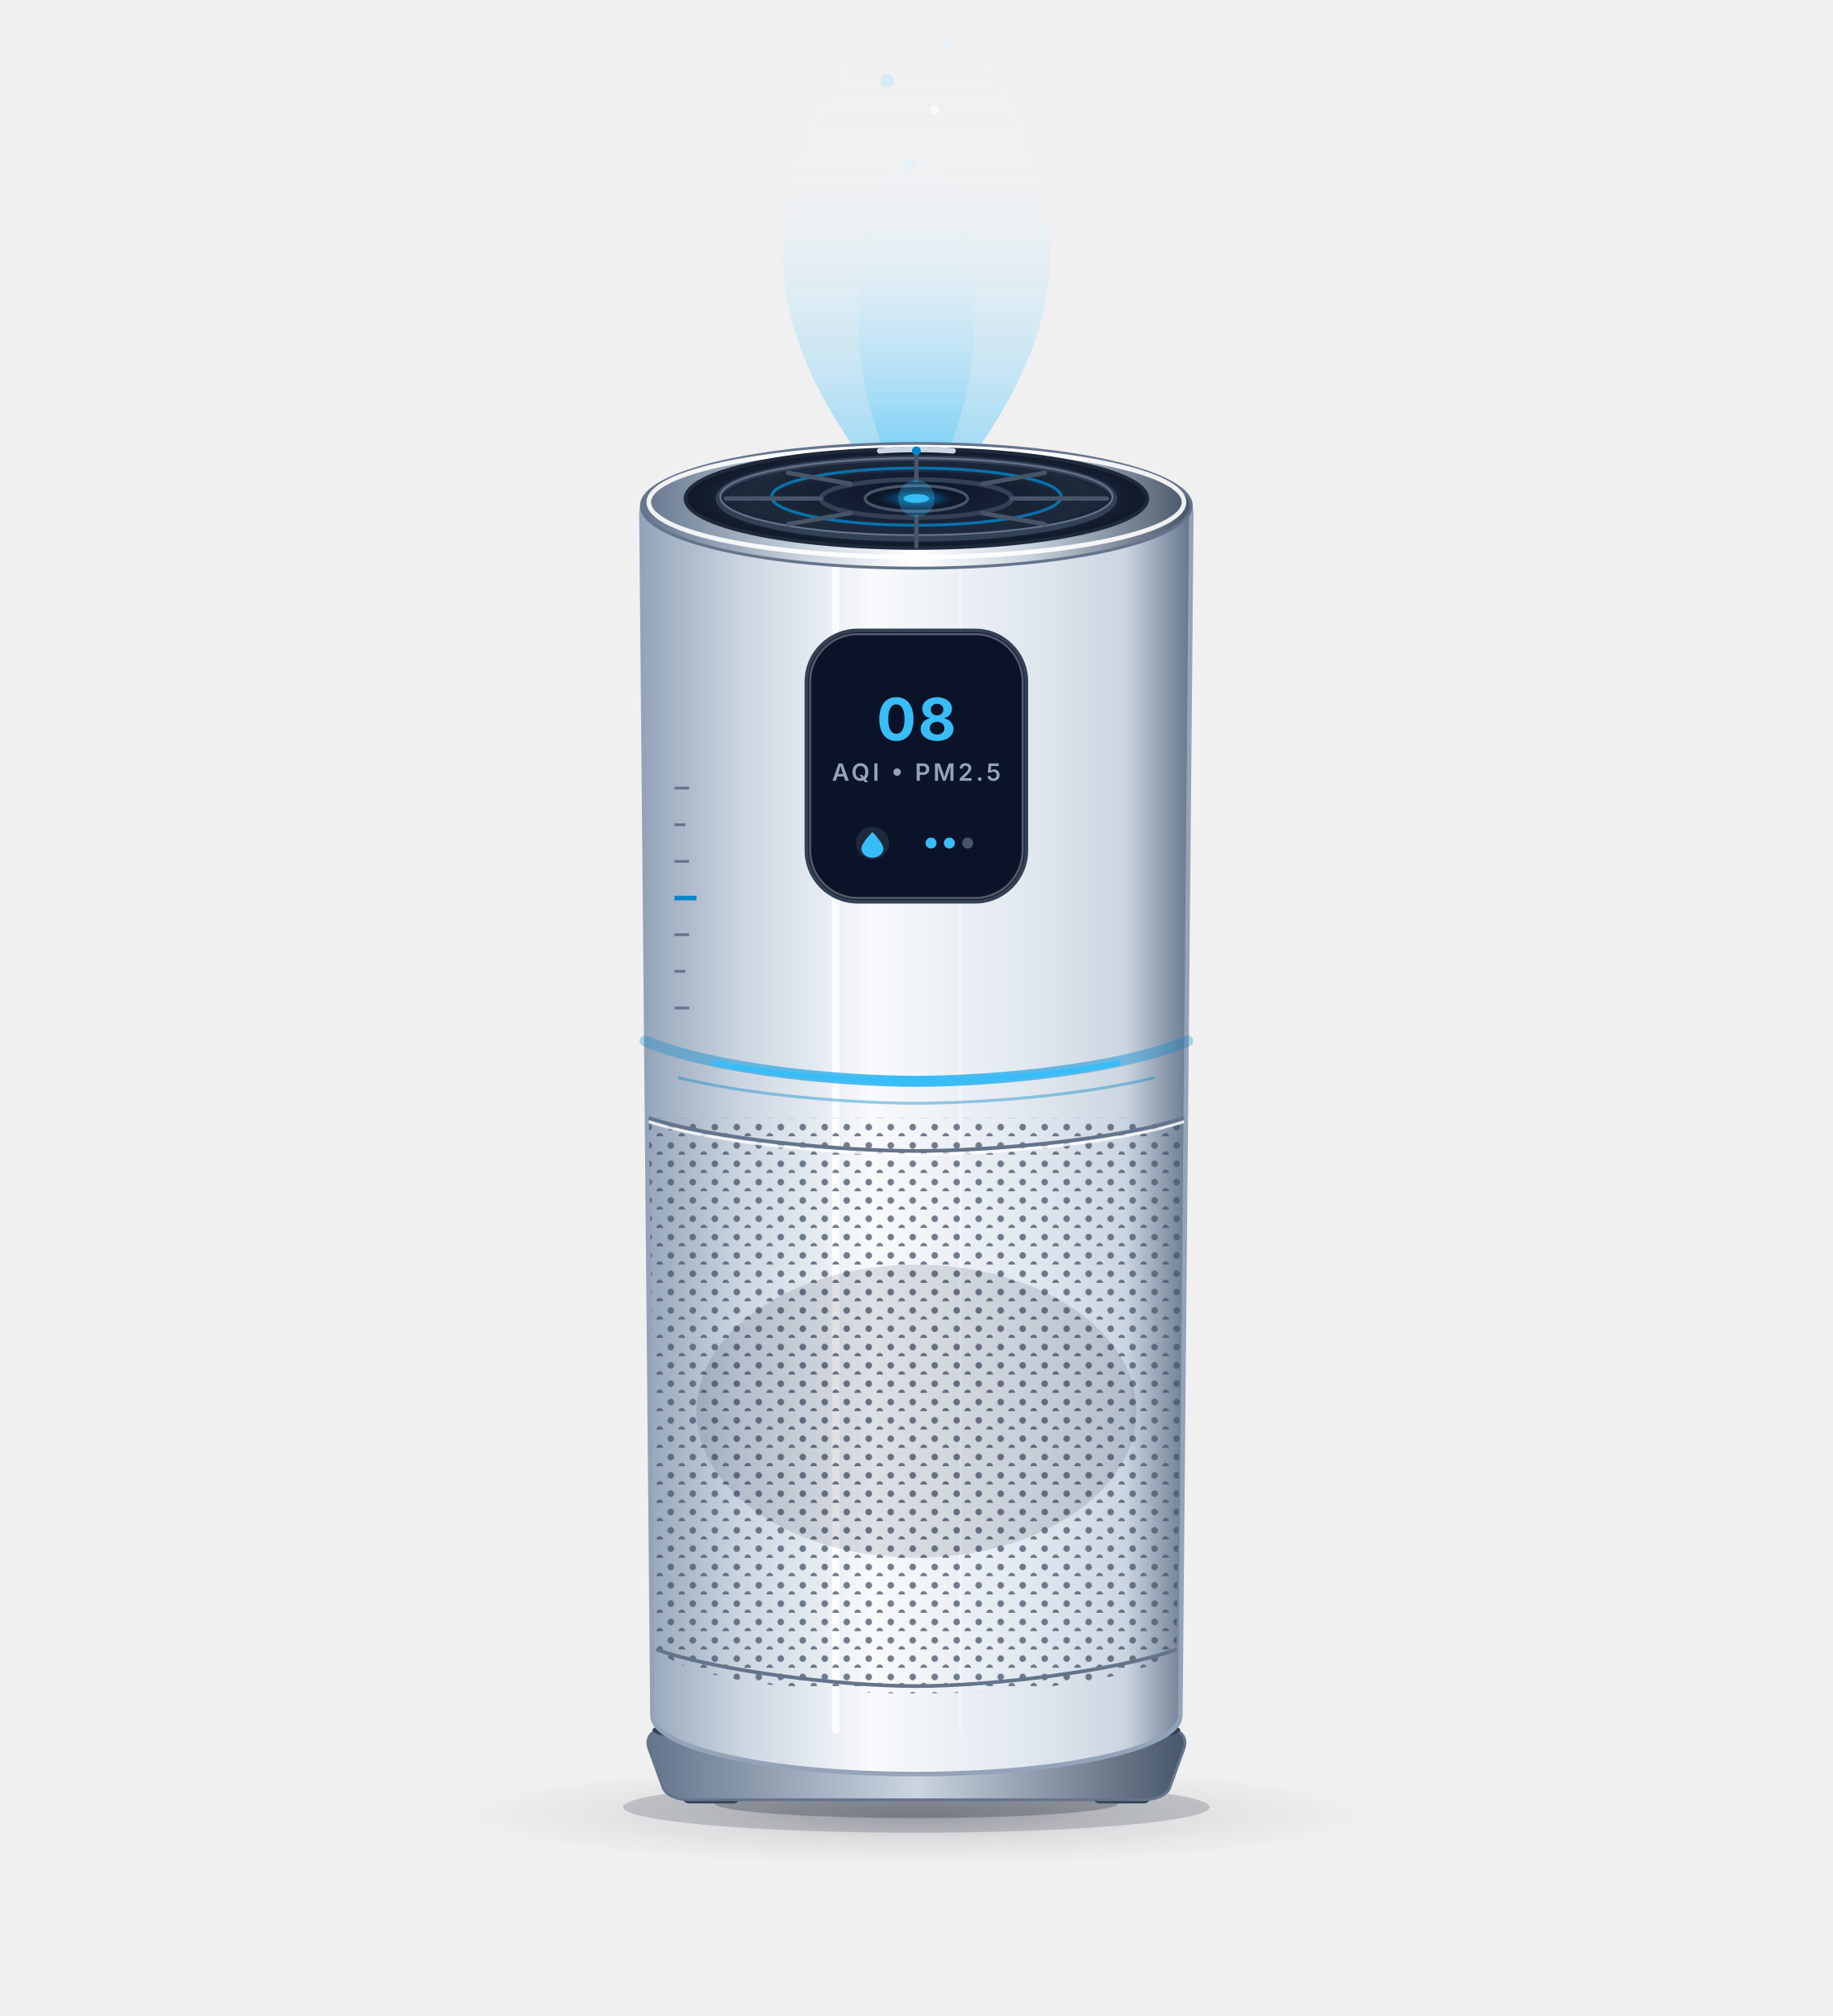
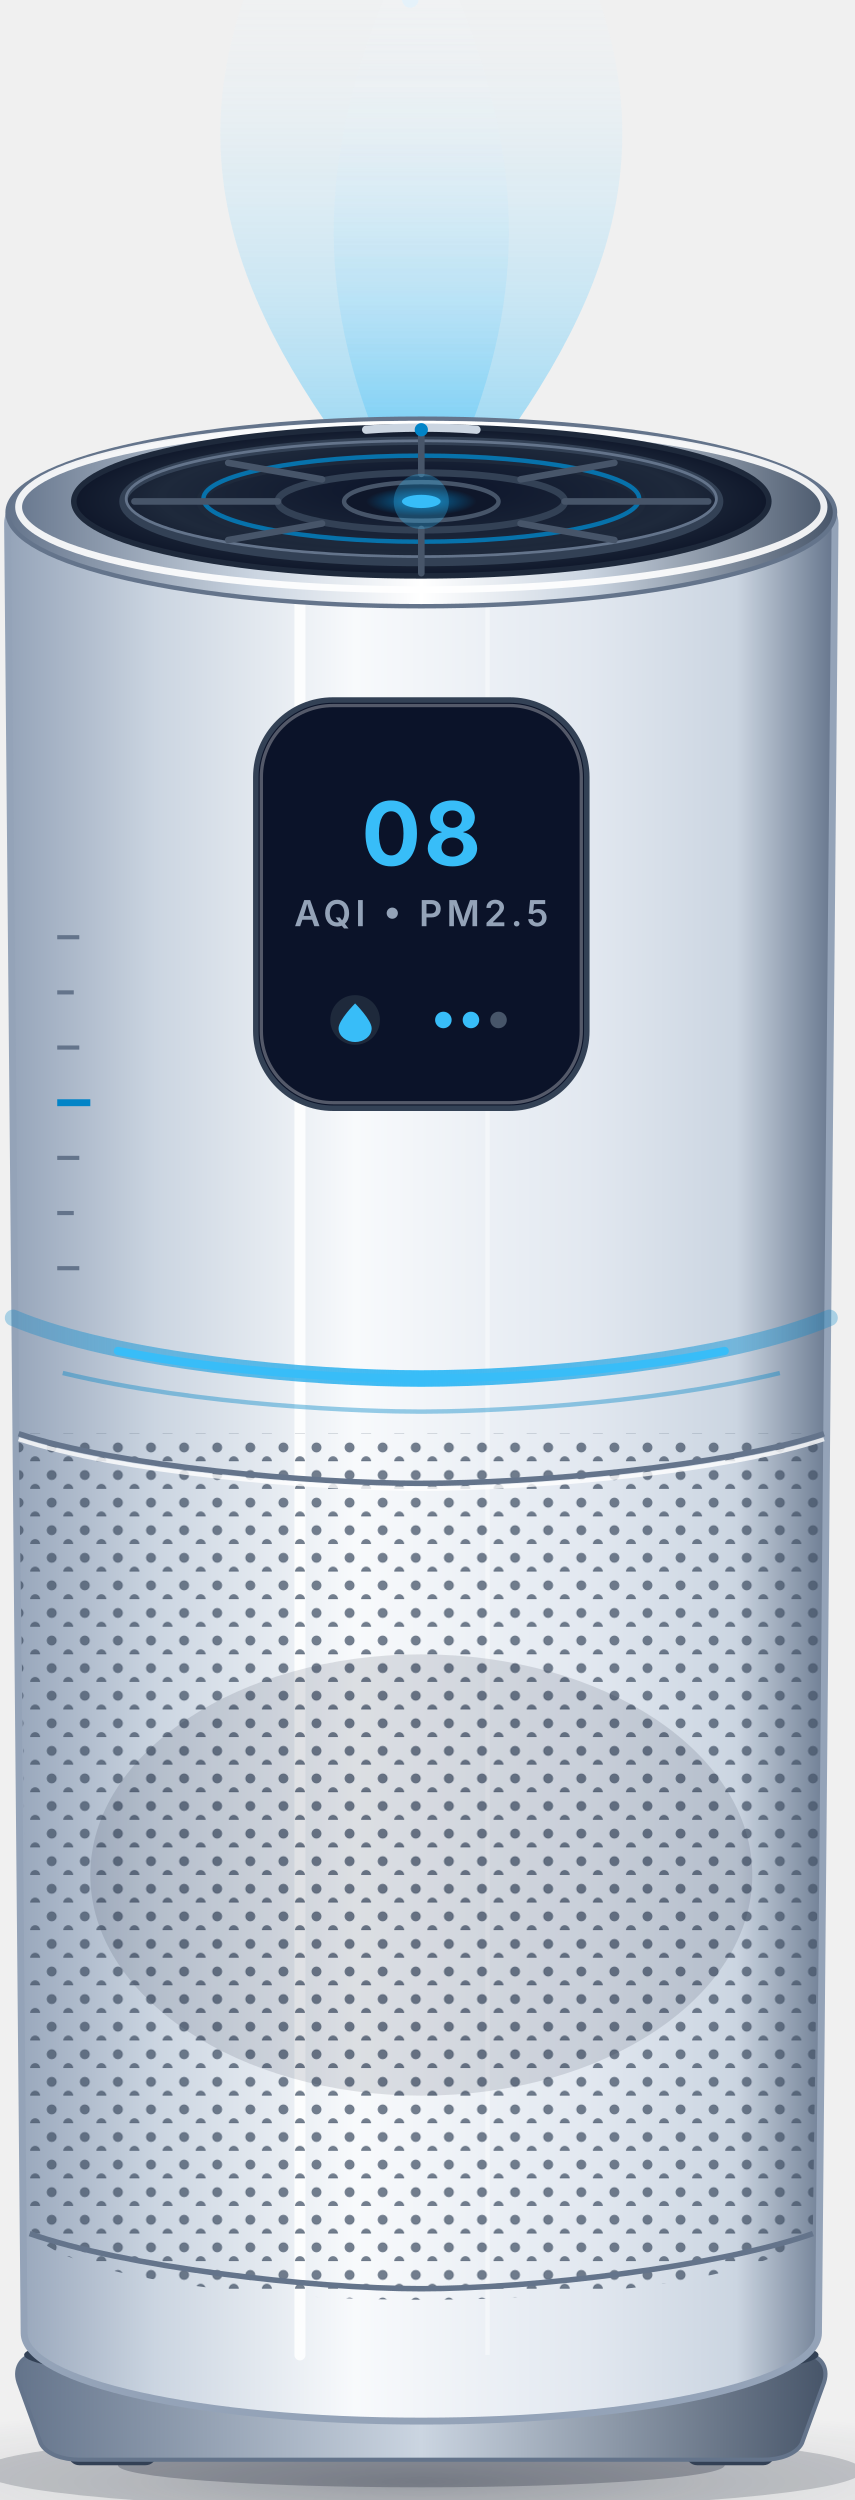
- <svg xmlns="http://www.w3.org/2000/svg" viewBox="0 0 500 550" width="100%" height="100%" fill="none">
+ <svg xmlns="http://www.w3.org/2000/svg" viewBox="173.626 45.1 154.945 453.2" fill="none" style="max-height: 500px" width="154.945" height="453.2">
  <defs>
-     <radialGradient id="purifier-ground-shadow" cx="50%" cy="50%" r="50%" fx="50%" fy="50%">
-       <stop offset="0%" stop-color="#0f172a" stop-opacity="0.25" />
-       <stop offset="45%" stop-color="#0f172a" stop-opacity="0.09" />
-       <stop offset="100%" stop-color="#0f172a" stop-opacity="0" />
+     <linearGradient y2="0%" y1="0%" x2="100%" x1="0%" id="body-cylinder-gradient">
+       <stop stop-color="#94a3b8" offset="0%" />
+       <stop stop-color="#cbd5e1" offset="18%" />
+       <stop stop-color="#f8fafc" offset="42%" />
+       <stop stop-color="#e2e8f0" offset="70%" />
+       <stop stop-color="#cbd5e1" offset="88%" />
+       <stop stop-color="#64748b" offset="100%" />
+     </linearGradient>
+     <linearGradient y2="0%" y1="0%" x2="100%" x1="0%" id="top-bezel-rim">
+       <stop stop-color="#64748b" offset="0%" />
+       <stop stop-color="#cbd5e1" offset="30%" />
+       <stop stop-color="#fff" offset="50%" />
+       <stop stop-color="#cbd5e1" offset="70%" />
+       <stop stop-color="#475569" offset="100%" />
+     </linearGradient>
+     <linearGradient y2="0%" y1="0%" x2="100%" x1="0%" id="base-chamfer-lip">
+       <stop stop-color="#64748b" offset="0%" />
+       <stop stop-color="#cbd5e1" offset="50%" />
+       <stop stop-color="#475569" offset="100%" />
+     </linearGradient>
+     <linearGradient y2="0%" y1="0%" x2="100%" x1="0%" id="cyan-precision-glow">
+       <stop stop-opacity=".3" stop-color="#0284c7" offset="0%" />
+       <stop stop-color="#38bdf8" offset="50%" />
+       <stop stop-opacity=".3" stop-color="#0284c7" offset="100%" />
+     </linearGradient>
+     <linearGradient y2="0%" y1="100%" x2="50%" x1="50%" id="mist-plume">
+       <stop stop-opacity=".45" stop-color="#38bdf8" offset="0%" />
+       <stop stop-opacity=".3" stop-color="#7dd3fc" offset="25%" />
+       <stop stop-opacity=".15" stop-color="#e0f2fe" offset="60%" />
+       <stop stop-opacity="0" stop-color="#fff" offset="100%" />
+     </linearGradient>
+     <radialGradient fy="50%" fx="50%" r="50%" cy="50%" cx="50%" id="purifier-ground-shadow">
+       <stop stop-opacity=".25" stop-color="#0f172a" offset="0%" />
+       <stop stop-opacity=".09" stop-color="#0f172a" offset="45%" />
+       <stop stop-opacity="0" stop-color="#0f172a" offset="100%" />
    </radialGradient>
-     <linearGradient id="body-cylinder-gradient" x1="0%" y1="0%" x2="100%" y2="0%">
-       <stop offset="0%" stop-color="#94a3b8" />
-       <stop offset="18%" stop-color="#cbd5e1" />
-       <stop offset="42%" stop-color="#f8fafc" />
-       <stop offset="70%" stop-color="#e2e8f0" />
-       <stop offset="88%" stop-color="#cbd5e1" />
-       <stop offset="100%" stop-color="#64748b" />
-     </linearGradient>
-     <linearGradient id="top-bezel-rim" x1="0%" y1="0%" x2="100%" y2="0%">
-       <stop offset="0%" stop-color="#64748b" />
-       <stop offset="30%" stop-color="#cbd5e1" />
-       <stop offset="50%" stop-color="#ffffff" />
-       <stop offset="70%" stop-color="#cbd5e1" />
-       <stop offset="100%" stop-color="#475569" />
-     </linearGradient>
-     <radialGradient id="top-grille-cavity" cx="50%" cy="50%" r="50%" fx="50%" fy="40%">
-       <stop offset="0%" stop-color="#0b1329" />
-       <stop offset="75%" stop-color="#1e293b" />
-       <stop offset="100%" stop-color="#0f172a" />
+     <radialGradient fy="40%" fx="50%" r="50%" cy="50%" cx="50%" id="top-grille-cavity">
+       <stop stop-color="#0b1329" offset="0%" />
+       <stop stop-color="#1e293b" offset="75%" />
+       <stop stop-color="#0f172a" offset="100%" />
    </radialGradient>
-     <linearGradient id="base-chamfer-lip" x1="0%" y1="0%" x2="100%" y2="0%">
-       <stop offset="0%" stop-color="#64748b" />
-       <stop offset="50%" stop-color="#cbd5e1" />
-       <stop offset="100%" stop-color="#475569" />
-     </linearGradient>
-     <linearGradient id="cyan-precision-glow" x1="0%" y1="0%" x2="100%" y2="0%">
-       <stop offset="0%" stop-color="#0284c7" stop-opacity="0.3" />
-       <stop offset="50%" stop-color="#38bdf8" />
-       <stop offset="100%" stop-color="#0284c7" stop-opacity="0.3" />
-     </linearGradient>
-     <linearGradient id="mist-plume" x1="50%" y1="100%" x2="50%" y2="0%">
-       <stop offset="0%" stop-color="#38bdf8" stop-opacity="0.45" />
-       <stop offset="25%" stop-color="#7dd3fc" stop-opacity="0.3" />
-       <stop offset="60%" stop-color="#e0f2fe" stop-opacity="0.15" />
-       <stop offset="100%" stop-color="#ffffff" stop-opacity="0" />
-     </linearGradient>
-     <pattern id="air-intake-mesh" width="6" height="5" patternUnits="userSpaceOnUse">
-       <circle cx="3" cy="2.5" r="0.9" fill="#475569" fill-opacity="0.75" />
-       <circle cx="6" cy="5" r="0.9" fill="#475569" fill-opacity="0.75" />
-       <circle cx="0" cy="5" r="0.9" fill="#475569" fill-opacity="0.75" />
+     <radialGradient r="50%" cy="50%" cx="50%" id="core-ion-glow">
+       <stop stop-opacity=".9" stop-color="#38bdf8" offset="0%" />
+       <stop stop-opacity=".5" stop-color="#0284c7" offset="40%" />
+       <stop stop-opacity="0" stop-color="#0284c7" offset="100%" />
+     </radialGradient>
+     <pattern patternUnits="userSpaceOnUse" height="5" width="6" id="air-intake-mesh">
+       <circle fill-opacity=".75" fill="#475569" r=".9" cy="2.5" cx="3" />
+       <circle fill-opacity=".75" fill="#475569" r=".9" cy="5" cx="6" />
+       <circle fill-opacity=".75" fill="#475569" r=".9" cy="5" />
    </pattern>
-     <radialGradient id="core-ion-glow" cx="50%" cy="50%" r="50%">
-       <stop offset="0%" stop-color="#38bdf8" stop-opacity="0.9" />
-       <stop offset="40%" stop-color="#0284c7" stop-opacity="0.5" />
-       <stop offset="100%" stop-color="#0284c7" stop-opacity="0" />
-     </radialGradient>
  </defs>
  <g id="aroma-vapor-mist">
-     <path d="M 235 125 C 210 90, 205 60, 230 20 C 240 5, 260 5, 270 20 C 295 60, 290 90, 265 125 Z" fill="url(#mist-plume)" />
-     <path d="M 242 125 C 230 95, 232 70, 246 38 C 248 32, 252 32, 254 38 C 268 70, 270 95, 258 125 Z" fill="url(#mist-plume)" opacity="0.8" />
-     <circle cx="248" cy="45" r="1.5" fill="#e0f2fe" opacity="0.7" />
-     <circle cx="255" cy="30" r="1.2" fill="#ffffff" opacity="0.6" />
-     <circle cx="242" cy="22" r="1.8" fill="#bae6fd" opacity="0.5" />
-     <circle cx="258" cy="12" r="1.2" fill="#e0f2fe" opacity="0.4" />
+     <path d="M235 125c-25-35-30-65-5-105 10-15 30-15 40 0 25 40 20 70-5 105Z" fill="url(#mist-plume)" />
+     <path opacity=".8" d="M242 125c-12-30-10-55 4-87 2-6 6-6 8 0 14 32 16 57 4 87Z" fill="url(#mist-plume)" />
+     <circle opacity=".7" fill="#e0f2fe" r="1.5" cy="45" cx="248" />
+     <circle opacity=".6" fill="#fff" r="1.2" cy="30" cx="255" />
+     <circle opacity=".5" fill="#bae6fd" r="1.8" cy="22" cx="242" />
+     <circle opacity=".4" fill="#e0f2fe" r="1.2" cy="12" cx="258" />
  </g>
-   <ellipse cx="250" cy="495" rx="125" ry="14" fill="url(#purifier-ground-shadow)" />
-   <ellipse cx="250" cy="493" rx="80" ry="7" fill="#0f172a" fill-opacity="0.18" />
-   <ellipse cx="250" cy="492" rx="55" ry="4" fill="#0f172a" fill-opacity="0.25" />
+   <ellipse ry="14" rx="125" fill="url(#purifier-ground-shadow)" cy="495" cx="250" />
+   <ellipse ry="7" rx="80" fill-opacity=".18" fill="#0f172a" cy="493" cx="250" />
+   <ellipse ry="4" rx="55" fill-opacity=".25" fill="#0f172a" cy="492" cx="250" />
  <g id="device-base">
-     <rect x="186" y="488" width="16" height="4" rx="2" fill="#334155" />
-     <rect x="298" y="488" width="16" height="4" rx="2" fill="#334155" />
-     <path d="M 180 472 L 320 472 C 322 472, 324 474, 323 477 L 319 488 C 318 490, 315 491, 312 491 L 188 491 C 185 491, 182 490, 181 488 L 177 477 C 176 474, 178 472, 180 472 Z" fill="url(#base-chamfer-lip)" stroke="#64748b" stroke-width="0.75" />
-     <ellipse cx="250" cy="472" rx="72" ry="5.5" fill="#334155" />
+     <rect rx="2" fill="#334155" y="488" x="186" height="4" width="16" />
+     <rect rx="2" fill="#334155" y="488" x="298" height="4" width="16" />
+     <path d="M180 472h140c2 0 4 2 3 5l-4 11c-1 2-4 3-7 3H188c-3 0-6-1-7-3l-4-11c-1-3 1-5 3-5Z" stroke-width=".75" stroke="#64748b" fill="url(#base-chamfer-lip)" />
+     <ellipse ry="5.5" rx="72" fill="#334155" cy="472" cx="250" />
  </g>
  <g id="main-chassis">
-     <path d="M 175 140              C 175 130, 208 122, 250 122              C 292 122, 325 130, 325 140              L 322 468              C 322 477, 290 484, 250 484              C 210 484, 178 477, 178 468 Z" fill="url(#body-cylinder-gradient)" stroke="#94a3b8" stroke-width="1.25" />
-     <line x1="228" y1="135" x2="228" y2="472" stroke="#ffffff" stroke-width="2" stroke-linecap="round" stroke-opacity="0.85" />
-     <line x1="262" y1="135" x2="262" y2="472" stroke="#ffffff" stroke-width="0.8" stroke-opacity="0.4" />
+     <path d="M175 140c0-10 33-18 75-18s75 8 75 18l-3 328c0 9-32 16-72 16s-72-7-72-16Z" stroke-width="1.25" stroke="#94a3b8" fill="url(#body-cylinder-gradient)" />
+     <path d="M228 135v337" stroke-width="2" stroke-opacity=".85" stroke-linecap="round" stroke="#fff" />
+     <path d="M262 135v337" stroke-width=".8" stroke-opacity=".4" stroke="#fff" />
    <g id="intake-grille-section">
-       <path d="M 177 305                L 323 305                L 321 448                C 321 456, 289 462, 250 462                C 211 462, 179 456, 179 448                L 177 305 Z" fill="url(#air-intake-mesh)" />
-       <path d="M 177 305 C 195 311, 230 314, 250 314 C 270 314, 305 311, 323 305" stroke="#64748b" stroke-width="1" fill="none" />
-       <path d="M 177 306 C 195 312, 230 315, 250 315 C 270 315, 305 312, 323 306" stroke="#ffffff" stroke-width="0.75" stroke-opacity="0.8" fill="none" />
-       <path d="M 179 450 C 196 456, 230 460, 250 460 C 270 460, 304 456, 321 450" stroke="#64748b" stroke-width="1" fill="none" />
-       <ellipse cx="250" cy="385" rx="60" ry="40" fill="#0f172a" fill-opacity="0.12" />
+       <path d="M177 305h146l-2 143c0 8-32 14-71 14s-71-6-71-14z" fill="url(#air-intake-mesh)" />
+       <path d="M177 305c18 6 53 9 73 9s55-3 73-9" stroke="#64748b" />
+       <path d="M177 306c18 6 53 9 73 9s55-3 73-9" stroke-width=".75" stroke-opacity=".8" stroke="#fff" />
+       <path d="M179 450c17 6 51 10 71 10s54-4 71-10" stroke="#64748b" />
+       <ellipse ry="40" rx="60" fill-opacity=".12" fill="#0f172a" cy="385" cx="250" />
    </g>
-     <g id="technical-indicia" stroke="#64748b" stroke-width="0.75">
-       <line x1="184" y1="215" x2="188" y2="215" />
-       <line x1="184" y1="225" x2="187" y2="225" />
-       <line x1="184" y1="235" x2="188" y2="235" />
-       <line x1="184" y1="245" x2="190" y2="245" stroke="#0284c7" stroke-width="1.25" />
-       <line x1="184" y1="255" x2="188" y2="255" />
-       <line x1="184" y1="265" x2="187" y2="265" />
-       <line x1="184" y1="275" x2="188" y2="275" />
+     <g stroke-width=".75" stroke="#64748b" id="technical-indicia">
+       <path d="M184 215h4m-4 10h3m-3 10h4" />
+       <path d="M184 245h6" stroke-width="1.25" stroke="#0284c7" />
+       <path d="M184 255h4m-4 10h3m-3 10h4" />
    </g>
    <g id="air-quality-led-ribbon">
-       <path d="M 176 284                C 195 292, 230 295, 250 295                C 270 295, 305 292, 324 284" stroke="url(#cyan-precision-glow)" stroke-width="3" stroke-linecap="round" fill="none" />
-       <path d="M 195 290                C 215 294, 238 295, 250 295                C 262 295, 285 294, 305 290" stroke="#38bdf8" stroke-width="1.5" stroke-linecap="round" fill="none" />
-       <path d="M 185 294 C 210 300, 240 301, 250 301 C 260 301, 290 300, 315 294" stroke="#0284c7" stroke-width="0.8" stroke-opacity="0.4" fill="none" />
+       <path d="M176 284c19 8 54 11 74 11s55-3 74-11" stroke-width="3" stroke-linecap="round" stroke="url(#cyan-precision-glow)" />
+       <path d="M195 290c20 4 43 5 55 5s35-1 55-5" stroke-width="1.5" stroke-linecap="round" stroke="#38bdf8" />
+       <path d="M185 294c25 6 55 7 65 7s40-1 65-7" stroke-width=".8" stroke-opacity=".4" stroke="#0284c7" />
    </g>
    <g id="center-touch-display">
-       <rect x="220" y="172" width="60" height="74" rx="14" fill="#0b1329" stroke="#334155" stroke-width="1" />
-       <rect x="221" y="173" width="58" height="72" rx="13" fill="none" stroke="#ffffff" stroke-width="0.6" stroke-opacity="0.3" />
-       <text x="250" y="202" font-family="system-ui, -apple-system, sans-serif" font-size="16" font-weight="700" fill="#38bdf8" text-anchor="middle" letter-spacing="0.5">08</text>
-       <text x="250" y="213" font-family="system-ui, -apple-system, sans-serif" font-size="6.5" font-weight="600" fill="#94a3b8" text-anchor="middle" letter-spacing="0.8">AQI • PM2.5</text>
-       <circle cx="238" cy="230" r="4.5" fill="#1e293b" />
-       <path d="M 238 227 C 238 227, 241 230, 241 231.5 C 241 233, 239.5 234, 238 234 C 236.5 234, 235 233, 235 231.5 C 235 230, 238 227, 238 227 Z" fill="#38bdf8" />
-       <circle cx="254" cy="230" r="1.5" fill="#38bdf8" />
-       <circle cx="259" cy="230" r="1.5" fill="#38bdf8" />
-       <circle cx="264" cy="230" r="1.5" fill="#475569" />
+       <rect rx="14" stroke="#334155" fill="#0b1329" y="172" x="220" height="74" width="60" />
+       <rect rx="13" stroke-width=".6" stroke-opacity=".3" stroke="#fff" y="173" x="221" height="72" width="58" />
+       <text text-anchor="middle" letter-spacing=".5" font-weight="700" font-size="16" font-family="system-ui, -apple-system, sans-serif" fill="#38bdf8" y="202" x="250">08</text>
+       <text text-anchor="middle" letter-spacing=".8" font-weight="600" font-size="6.5" font-family="system-ui, -apple-system, sans-serif" fill="#94a3b8" y="213" x="250">AQI • PM2.5</text>
+       <circle fill="#1e293b" r="4.5" cy="230" cx="238" />
+       <path d="M238 227s3 3 3 4.5-1.5 2.5-3 2.5-3-1-3-2.5 3-4.5 3-4.5" fill="#38bdf8" />
+       <circle fill="#38bdf8" r="1.5" cy="230" cx="254" />
+       <circle fill="#38bdf8" r="1.5" cy="230" cx="259" />
+       <circle fill="#475569" r="1.5" cy="230" cx="264" />
    </g>
  </g>
  <g id="top-diffuser-assembly">
-     <ellipse cx="250" cy="138" rx="75" ry="17" fill="url(#top-bezel-rim)" stroke="#64748b" stroke-width="0.8" />
-     <ellipse cx="250" cy="137" rx="73" ry="15" fill="none" stroke="#ffffff" stroke-width="1.25" stroke-opacity="0.9" />
-     <ellipse cx="250" cy="136" rx="63" ry="13.5" fill="url(#top-grille-cavity)" stroke="#1e293b" stroke-width="1" />
-     <ellipse cx="250" cy="136" rx="54" ry="11" fill="none" stroke="#334155" stroke-width="1.5" />
-     <ellipse cx="250" cy="135.5" rx="53.5" ry="10.5" fill="none" stroke="#64748b" stroke-width="0.5" />
-     <ellipse cx="250" cy="136" rx="40" ry="8" fill="none" stroke="#1e293b" stroke-width="1.5" />
-     <ellipse cx="250" cy="135.5" rx="39.5" ry="7.8" fill="none" stroke="#0284c7" stroke-width="0.8" stroke-opacity="0.8" />
-     <ellipse cx="250" cy="136" rx="26" ry="5.2" fill="none" stroke="#334155" stroke-width="1.25" />
-     <g id="grille-spokes" stroke="#475569" stroke-width="1.2" stroke-linecap="round">
-       <line x1="198" y1="136" x2="224" y2="136" />
-       <line x1="276" y1="136" x2="302" y2="136" />
-       <line x1="215" y1="129" x2="232" y2="132" />
-       <line x1="285" y1="143" x2="268" y2="140" />
-       <line x1="285" y1="129" x2="268" y2="132" />
-       <line x1="215" y1="143" x2="232" y2="140" />
-       <line x1="250" y1="123" x2="250" y2="131" />
-       <line x1="250" y1="141" x2="250" y2="149" />
-     </g>
-     <ellipse cx="250" cy="136" rx="14" ry="3.5" fill="#0f172a" stroke="#475569" stroke-width="0.8" />
-     <ellipse cx="250" cy="136" rx="10" ry="2.6" fill="url(#core-ion-glow)" />
-     <ellipse cx="250" cy="136" rx="3.5" ry="1.2" fill="#38bdf8" />
-     <circle cx="250" cy="136" r="5" fill="#38bdf8" fill-opacity="0.3" />
-     <path d="M 240 123 C 246 122.5, 254 122.5, 260 123" stroke="#cbd5e1" stroke-width="1.5" stroke-linecap="round" />
-     <circle cx="250" cy="123" r="1.2" fill="#0284c7" />
+     <ellipse ry="17" rx="75" stroke-width=".8" stroke="#64748b" fill="url(#top-bezel-rim)" cy="138" cx="250" />
+     <ellipse ry="15" rx="73" stroke-width="1.25" stroke-opacity=".9" stroke="#fff" cy="137" cx="250" />
+     <ellipse ry="13.5" rx="63" stroke="#1e293b" fill="url(#top-grille-cavity)" cy="136" cx="250" />
+     <ellipse ry="11" rx="54" stroke-width="1.5" stroke="#334155" cy="136" cx="250" />
+     <ellipse ry="10.5" rx="53.5" stroke-width=".5" stroke="#64748b" cy="135.5" cx="250" />
+     <ellipse ry="8" rx="40" stroke-width="1.5" stroke="#1e293b" cy="136" cx="250" />
+     <ellipse ry="7.8" rx="39.5" stroke-width=".8" stroke-opacity=".8" stroke="#0284c7" cy="135.5" cx="250" />
+     <ellipse ry="5.2" rx="26" stroke-width="1.25" stroke="#334155" cy="136" cx="250" />
+     <path d="M198 136h26m52 0h26m-87-7 17 3m53 11-17-3m17-11-17 3m-53 11 17-3m18-17v8m0 10v8" stroke-width="1.2" stroke-linecap="round" stroke="#475569" id="grille-spokes" />
+     <ellipse ry="3.5" rx="14" stroke-width=".8" stroke="#475569" fill="#0f172a" cy="136" cx="250" />
+     <ellipse ry="2.6" rx="10" fill="url(#core-ion-glow)" cy="136" cx="250" />
+     <ellipse ry="1.2" rx="3.5" fill="#38bdf8" cy="136" cx="250" />
+     <circle fill-opacity=".3" fill="#38bdf8" r="5" cy="136" cx="250" />
+     <path d="M240 123c6-.5 14-.5 20 0" stroke-width="1.5" stroke-linecap="round" stroke="#cbd5e1" />
+     <circle fill="#0284c7" r="1.2" cy="123" cx="250" />
  </g>
</svg>
